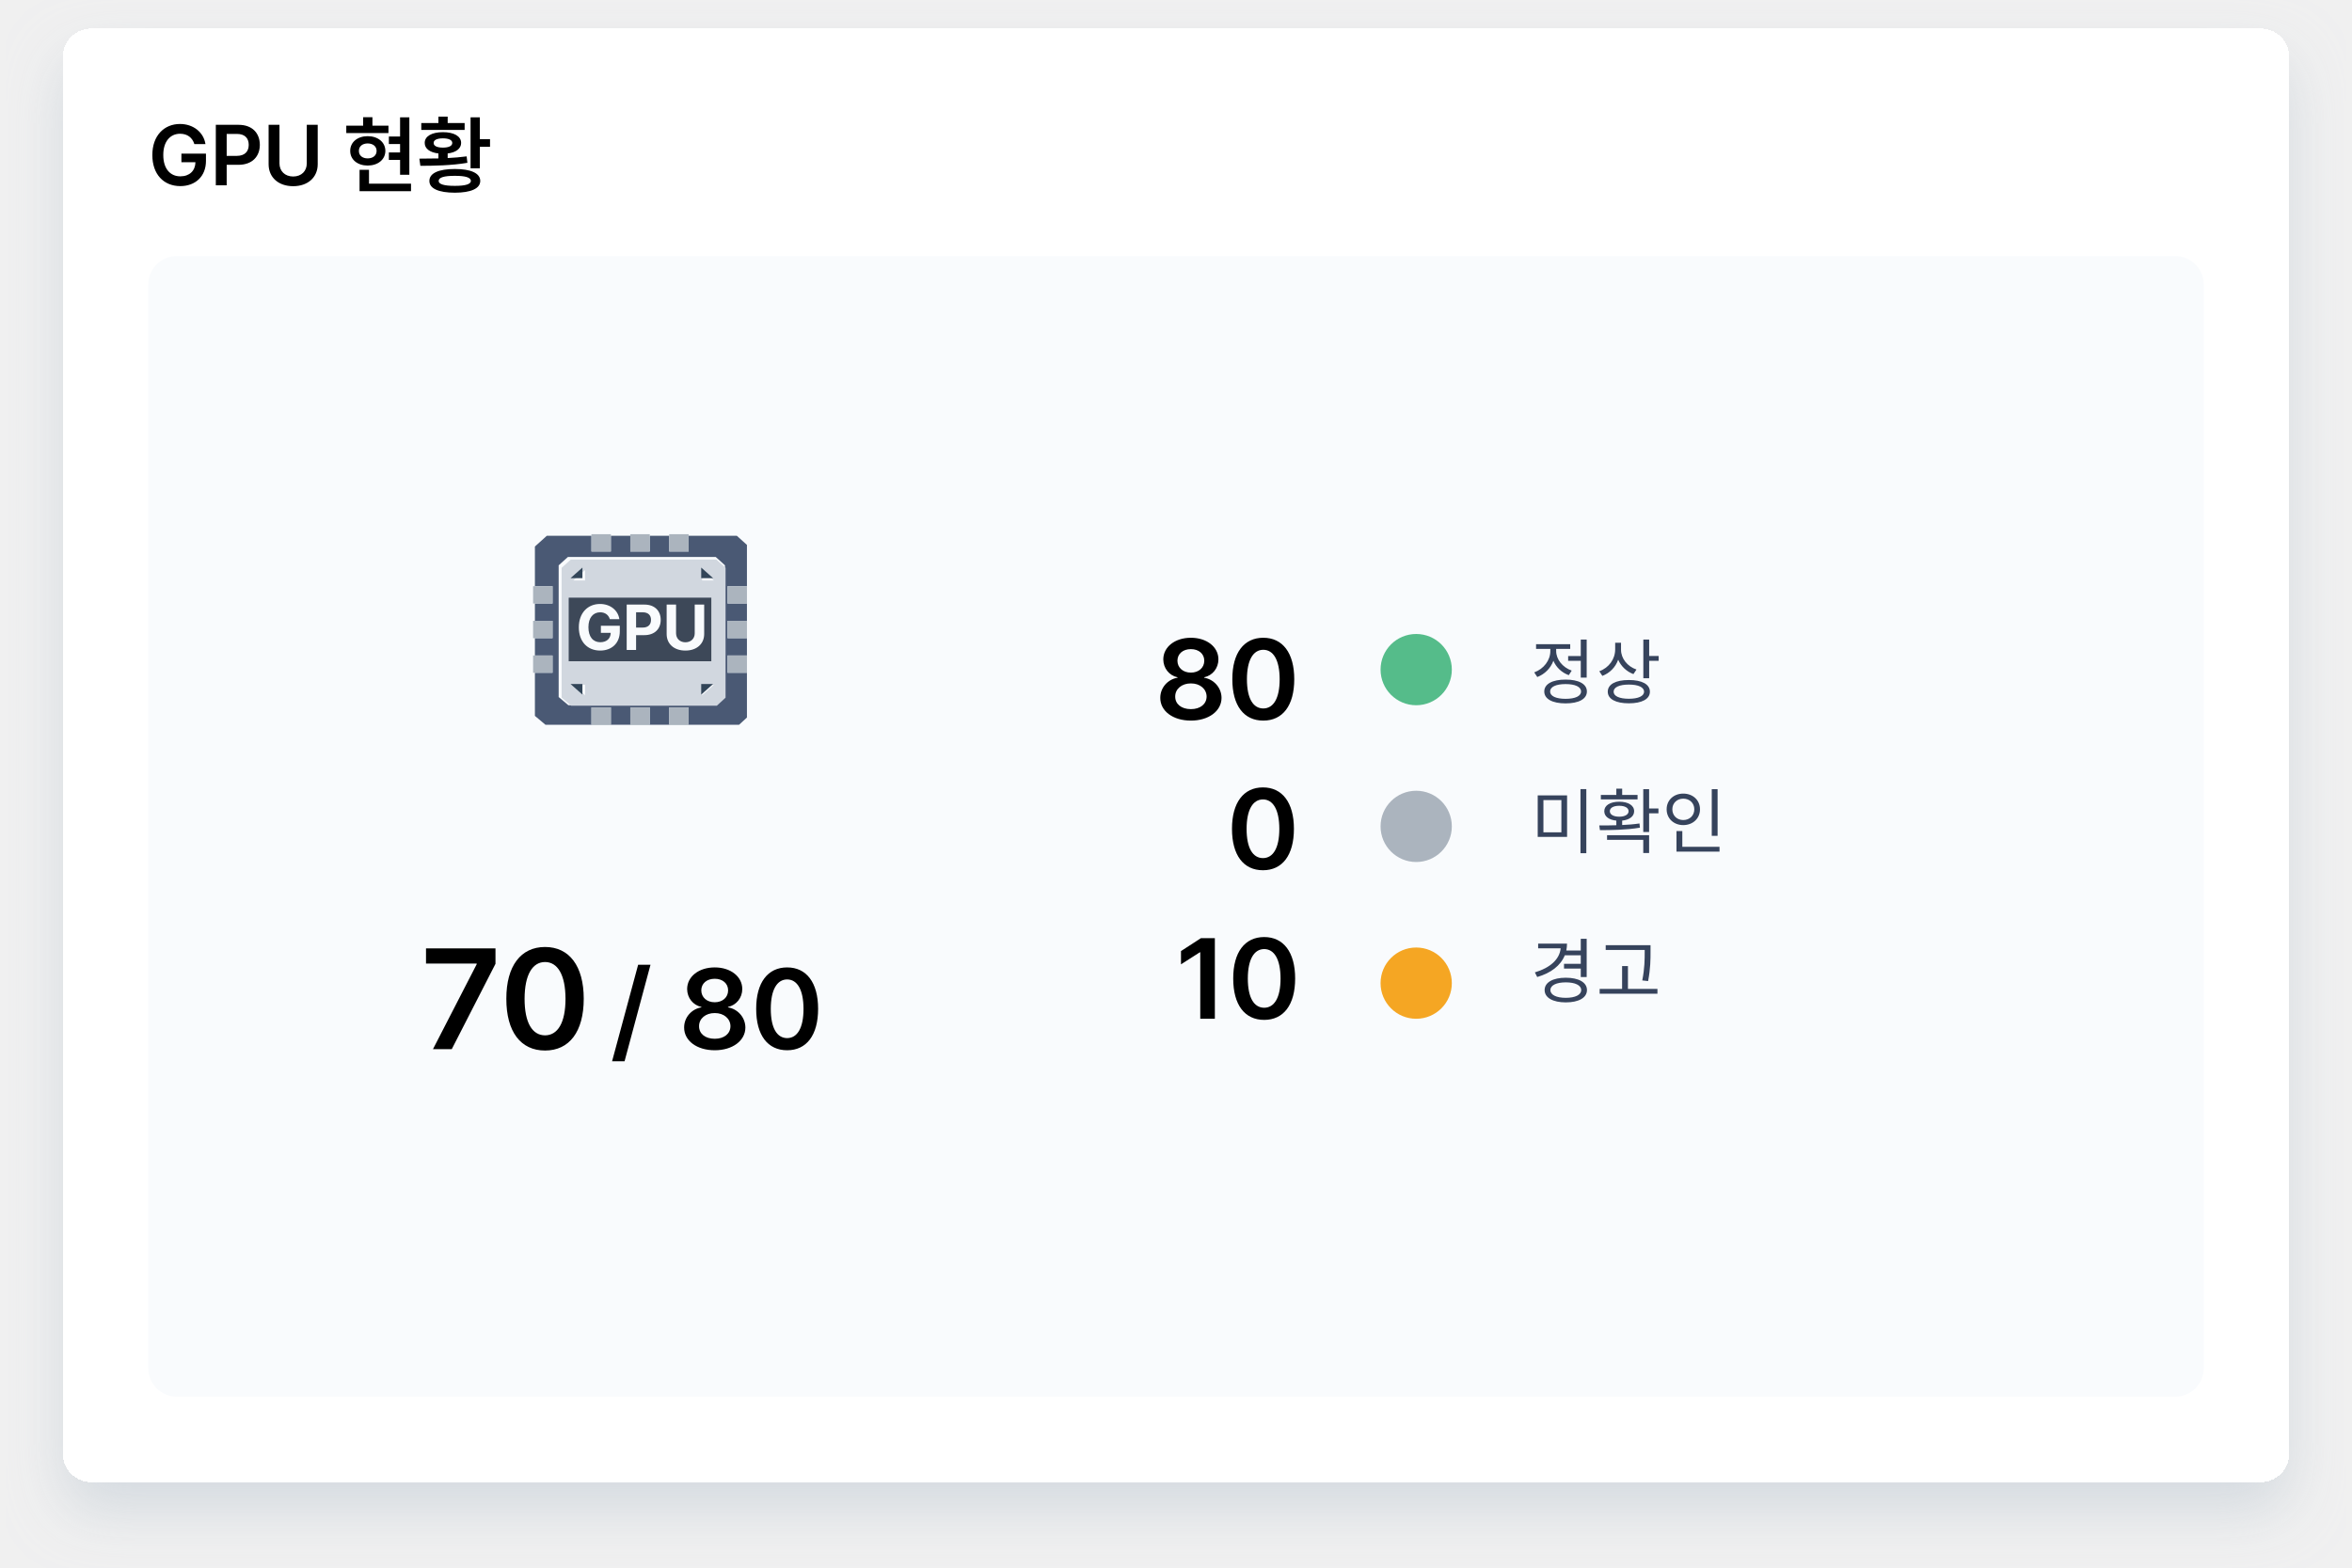
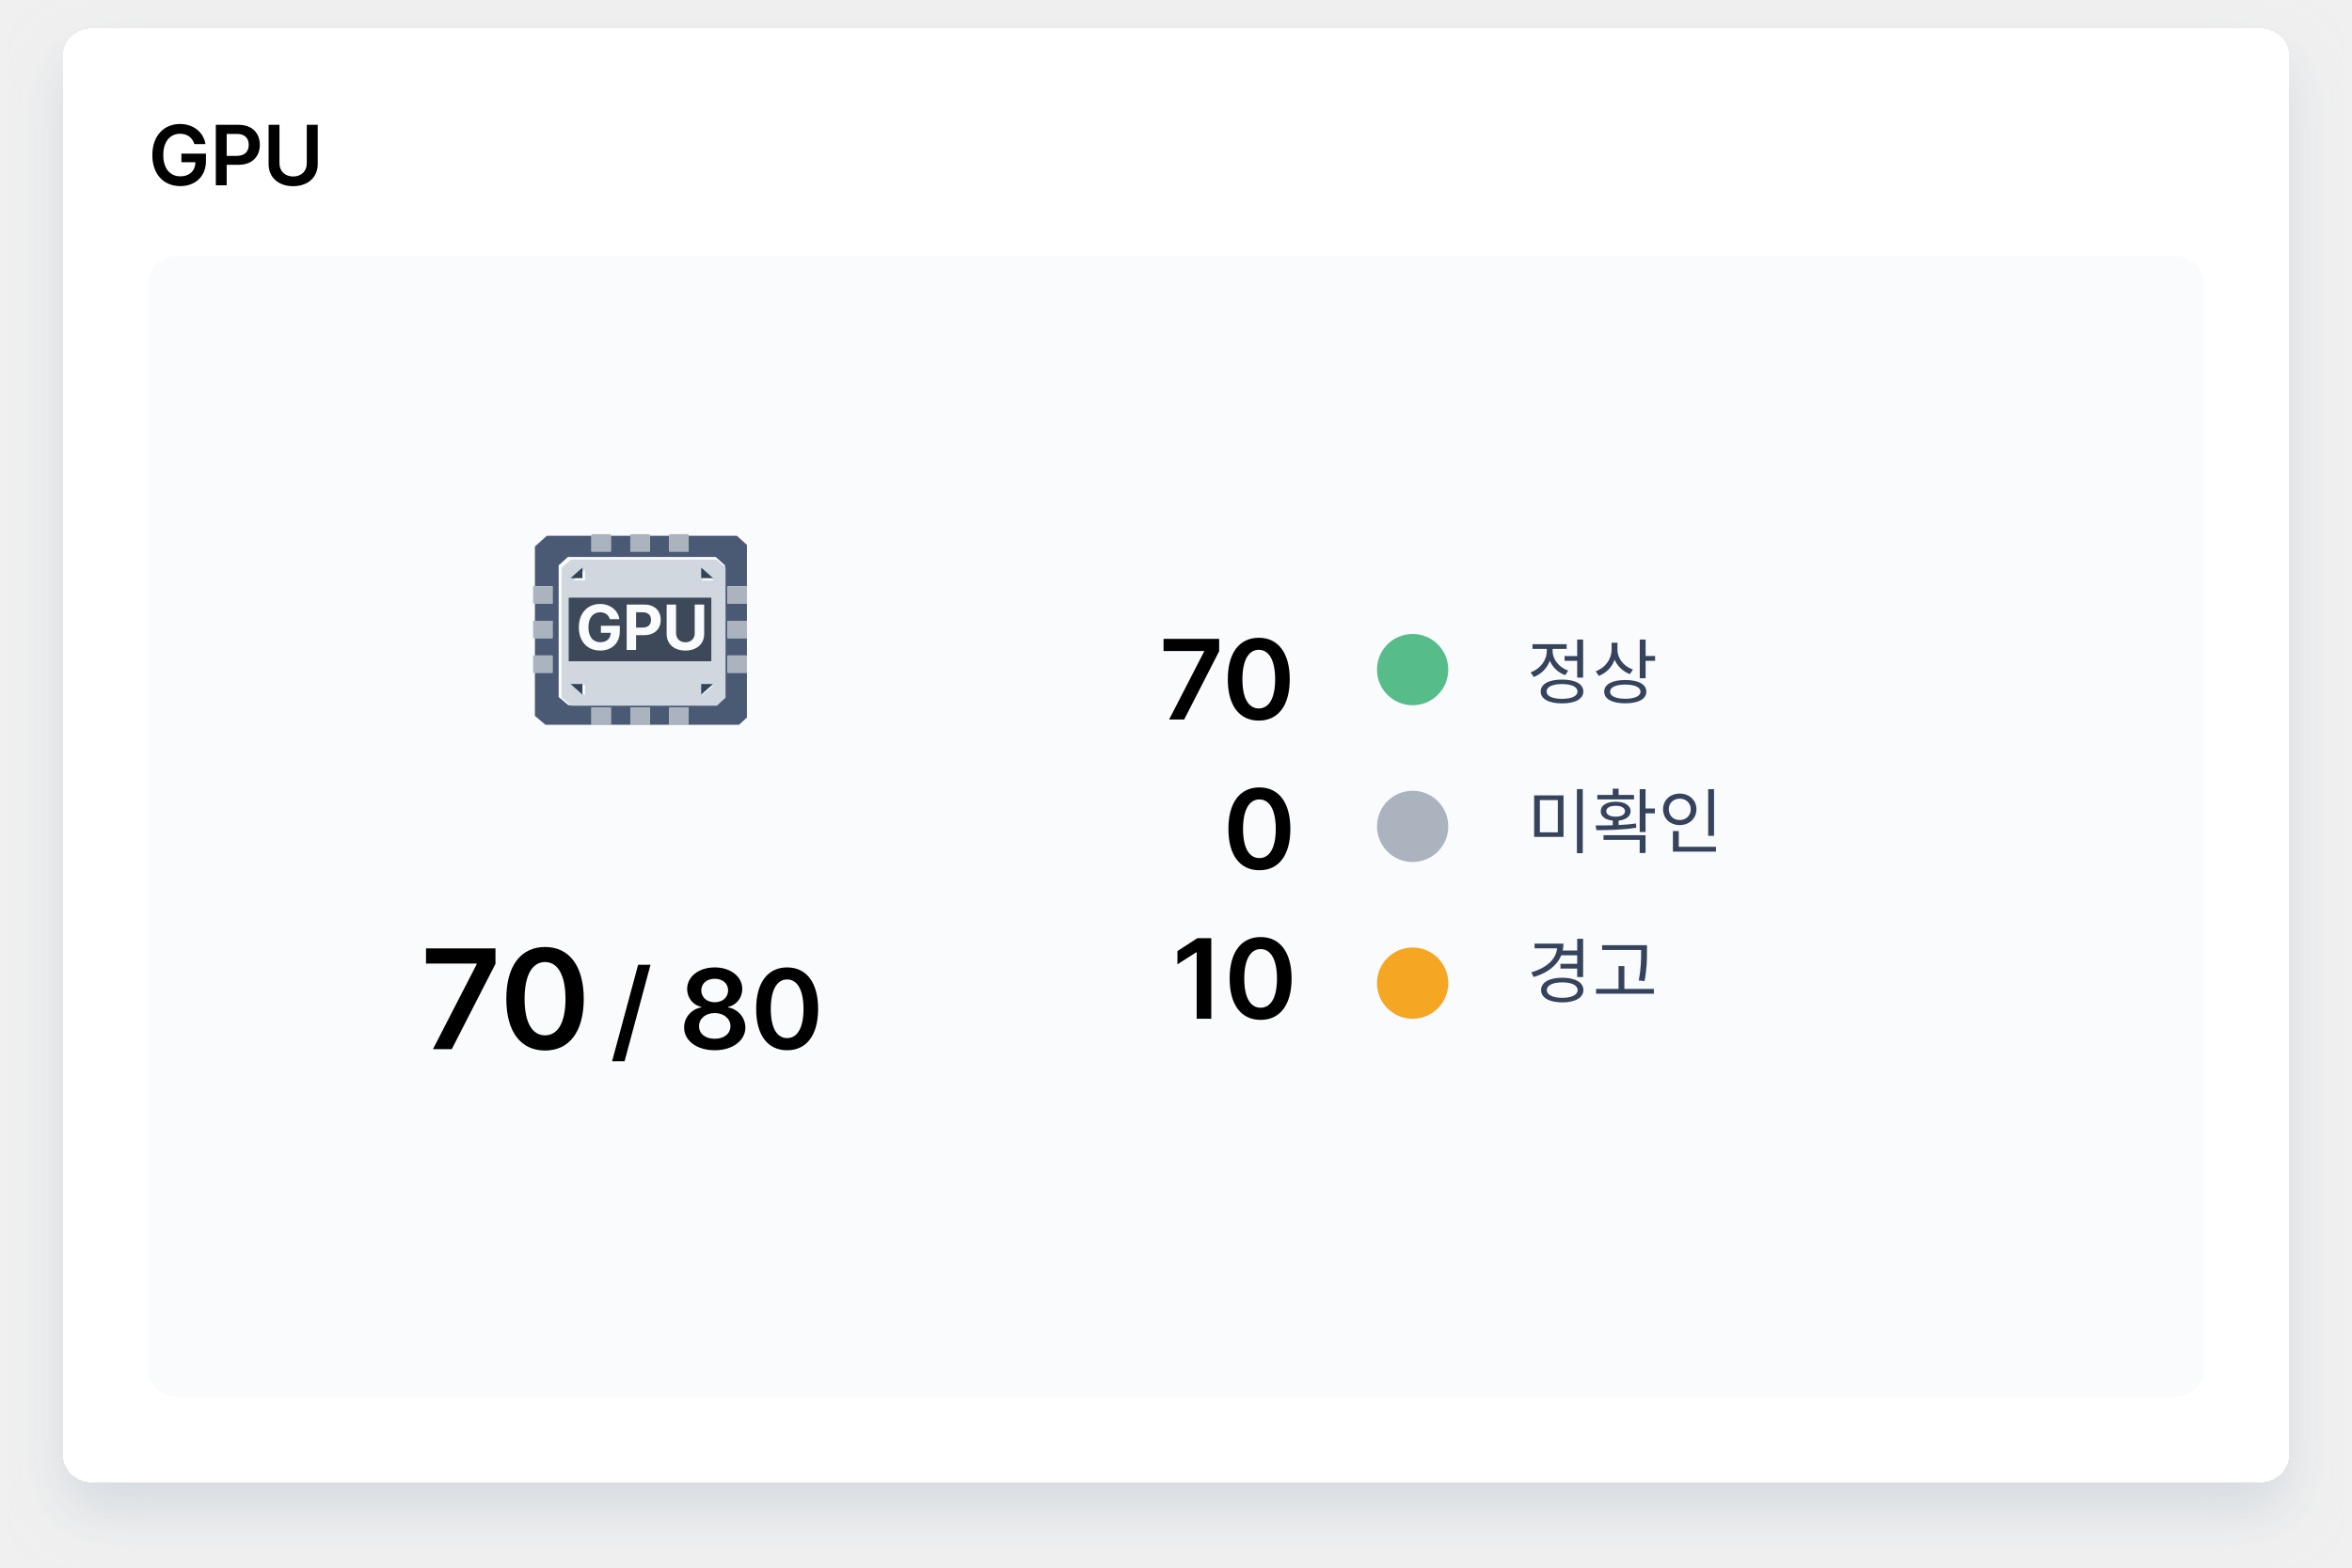
<svg xmlns="http://www.w3.org/2000/svg" width="330" height="220" viewBox="0 0 330 220" fill="none">
  <g filter="url(#filter0_d_2895_35121)">
    <path d="M8.801 8C8.801 5.791 10.592 4 12.801 4H317.201C319.41 4 321.201 5.791 321.201 8V204C321.201 206.209 319.41 208 317.201 208H12.801C10.592 208 8.801 206.209 8.801 204V8Z" fill="white" shape-rendering="crispEdges" />
-     <path d="M27.27 20.223C26.994 19.32 26.297 18.77 25.266 18.77C23.9 18.77 22.904 19.836 22.91 21.746C22.904 23.674 23.883 24.746 25.301 24.746C26.584 24.746 27.398 23.973 27.422 22.766H25.453V21.559H28.898V22.578C28.898 24.764 27.398 26.117 25.301 26.117C22.957 26.117 21.369 24.447 21.375 21.758C21.369 19.033 23.033 17.398 25.254 17.398C27.123 17.398 28.57 18.559 28.828 20.223H27.27ZM30.281 26V17.516H33.469C35.414 17.516 36.451 18.699 36.457 20.328C36.451 21.951 35.402 23.129 33.445 23.129H31.805V26H30.281ZM31.805 21.875H33.234C34.383 21.869 34.898 21.225 34.898 20.328C34.898 19.42 34.383 18.793 33.234 18.793H31.805V21.875ZM43.043 17.516H44.578V23.059C44.572 24.881 43.201 26.129 41.133 26.129C39.053 26.129 37.693 24.881 37.688 23.059V17.516H39.211V22.93C39.217 24.002 39.961 24.764 41.133 24.77C42.305 24.764 43.043 24.002 43.043 22.93V17.516ZM57.434 16.461V24.523H56.133V22.438H54.562V21.395H56.133V20.211H54.562V19.156H56.133V16.461H57.434ZM48.586 18.676V17.633H50.953V16.449H52.254V17.633H54.504V18.676H48.586ZM49.137 21.172C49.131 19.959 50.156 19.109 51.586 19.109C53.027 19.109 54.065 19.959 54.07 21.172C54.065 22.391 53.027 23.229 51.586 23.234C50.156 23.229 49.131 22.391 49.137 21.172ZM50.355 21.172C50.35 21.834 50.859 22.227 51.586 22.227C52.318 22.227 52.834 21.834 52.84 21.172C52.834 20.527 52.318 20.135 51.586 20.129C50.859 20.135 50.35 20.527 50.355 21.172ZM50.449 26.832V23.832H51.773V25.777H57.668V26.832H50.449ZM67.324 16.461V19.531H68.754V20.598H67.324V23.621H66.023V16.461H67.324ZM58.84 22.262C59.643 22.262 60.557 22.256 61.512 22.232V21.535C60.322 21.4 59.584 20.861 59.59 20.059C59.584 19.115 60.592 18.547 62.145 18.547C63.697 18.547 64.699 19.115 64.699 20.059C64.699 20.855 63.978 21.395 62.812 21.535V22.18C63.715 22.133 64.623 22.062 65.473 21.945L65.578 22.848C63.316 23.234 60.85 23.264 58.98 23.27L58.84 22.262ZM59.109 18.23V17.27H61.512V16.367H62.812V17.27H65.191V18.23H59.109ZM60.246 25.391C60.24 24.307 61.535 23.715 63.82 23.715C66.076 23.715 67.377 24.307 67.383 25.391C67.377 26.463 66.076 27.037 63.82 27.043C61.535 27.037 60.24 26.463 60.246 25.391ZM60.844 20.059C60.832 20.48 61.324 20.715 62.145 20.715C62.965 20.715 63.457 20.48 63.457 20.059C63.457 19.654 62.965 19.414 62.145 19.414C61.324 19.414 60.832 19.654 60.844 20.059ZM61.547 25.391C61.541 25.842 62.291 26.088 63.82 26.082C65.314 26.088 66.059 25.842 66.07 25.391C66.059 24.91 65.314 24.67 63.82 24.676C62.291 24.67 61.541 24.91 61.547 25.391Z" fill="black" />
+     <path d="M27.27 20.223C26.994 19.32 26.297 18.77 25.266 18.77C23.9 18.77 22.904 19.836 22.91 21.746C22.904 23.674 23.883 24.746 25.301 24.746C26.584 24.746 27.398 23.973 27.422 22.766H25.453V21.559H28.898V22.578C28.898 24.764 27.398 26.117 25.301 26.117C22.957 26.117 21.369 24.447 21.375 21.758C21.369 19.033 23.033 17.398 25.254 17.398C27.123 17.398 28.57 18.559 28.828 20.223H27.27ZM30.281 26V17.516H33.469C35.414 17.516 36.451 18.699 36.457 20.328C36.451 21.951 35.402 23.129 33.445 23.129H31.805V26H30.281ZM31.805 21.875H33.234C34.383 21.869 34.898 21.225 34.898 20.328C34.898 19.42 34.383 18.793 33.234 18.793H31.805V21.875ZM43.043 17.516H44.578V23.059C44.572 24.881 43.201 26.129 41.133 26.129C39.053 26.129 37.693 24.881 37.688 23.059V17.516H39.211V22.93C39.217 24.002 39.961 24.764 41.133 24.77C42.305 24.764 43.043 24.002 43.043 22.93V17.516Z" fill="black" />
    <rect x="20.801" y="35.937" width="288.4" height="160.063" rx="4" fill="#F9FBFD" />
    <g clip-path="url(#clip0_2895_35121)">
      <path fill-rule="evenodd" clip-rule="evenodd" d="M75.051 76.695L76.718 75.191H103.386L105.052 76.695V100.461L103.457 101.931H76.796L75.051 100.463V76.695ZM78.384 79.332V97.818L79.741 98.961H100.479L101.719 97.817V79.333L100.422 78.163H79.681L78.384 79.332Z" fill="#4A5974" />
      <path fill-rule="evenodd" clip-rule="evenodd" d="M78.801 79.686L80.079 78.534H100.523L101.801 79.686V97.908L100.578 99.034H80.138L78.801 97.906V79.686ZM99.337 80.73L98.515 79.998V81.462H100.158L99.337 80.73ZM81.265 80.73L80.444 81.462H82.087V79.998L81.265 80.73ZM81.265 96.837L82.087 97.57V96.105H80.444L81.265 96.837ZM99.337 96.837L100.158 96.105H98.515V97.57L99.337 96.837ZM85.996 85.984C85.247 85.984 84.676 86.201 84.281 86.646C83.933 87.032 83.762 87.542 83.762 88.163C83.762 88.796 83.927 89.299 84.262 89.674C84.643 90.108 85.228 90.33 86.01 90.33C86.516 90.33 86.949 90.201 87.311 89.944C87.699 89.668 87.942 89.287 88.047 88.796H87.298C87.206 89.112 87.048 89.352 86.825 89.51C86.585 89.66 86.296 89.737 86.003 89.727C85.49 89.727 85.109 89.58 84.866 89.299C84.643 89.036 84.531 88.655 84.531 88.163C84.531 87.683 84.643 87.308 84.873 87.038C85.123 86.734 85.49 86.587 85.983 86.587C86.312 86.587 86.581 86.646 86.792 86.775C87.008 86.904 87.153 87.103 87.232 87.378H87.981C87.928 86.984 87.707 86.623 87.363 86.371C87.008 86.113 86.549 85.984 85.996 85.984ZM88.77 86.066V90.248H89.538V88.643H90.702C91.845 88.643 92.417 88.21 92.417 87.349C92.417 86.494 91.845 86.066 90.715 86.066H88.77ZM89.538 86.652H90.656C90.991 86.652 91.24 86.704 91.398 86.816C91.556 86.921 91.641 87.097 91.641 87.349C91.641 87.601 91.562 87.782 91.405 87.894C91.247 87.999 90.997 88.058 90.656 88.058H89.538V86.652ZM93.074 86.066V88.661C93.074 89.206 93.245 89.621 93.593 89.914C93.922 90.189 94.401 90.33 95.026 90.33C95.643 90.33 96.123 90.189 96.465 89.908C96.806 89.621 96.977 89.206 96.977 88.661V86.066H96.209V88.672C96.209 89.036 96.11 89.299 95.926 89.475C95.735 89.645 95.433 89.733 95.026 89.733C94.612 89.733 94.309 89.645 94.125 89.475C93.935 89.299 93.843 89.036 93.843 88.672V86.066H93.074Z" fill="#D1D7DF" />
      <path fill-rule="evenodd" clip-rule="evenodd" d="M85.684 85.721C86.245 85.721 86.711 85.852 87.071 86.113C87.418 86.363 87.625 86.708 87.698 87.135H86.938C86.882 86.888 86.722 86.669 86.491 86.523C86.278 86.393 86.004 86.333 85.671 86.333C85.171 86.333 84.798 86.482 84.544 86.791C84.311 87.064 84.198 87.445 84.198 87.932C84.198 88.431 84.311 88.817 84.538 89.085C84.784 89.37 85.171 89.518 85.691 89.518C85.988 89.528 86.281 89.451 86.525 89.299C86.751 89.138 86.911 88.894 87.004 88.574H87.765C87.658 89.073 87.411 89.459 87.018 89.738C86.651 90 86.211 90.13 85.698 90.13C84.904 90.13 84.311 89.905 83.924 89.465C83.584 89.085 83.418 88.574 83.418 87.932C83.418 87.302 83.591 86.785 83.944 86.393C84.344 85.941 84.924 85.721 85.684 85.721ZM88.498 85.804H90.471C91.618 85.804 92.198 86.238 92.198 87.106C92.198 87.979 91.618 88.419 90.458 88.419H89.278V90.047H88.498V85.804ZM89.278 86.399V87.825H90.411C90.758 87.825 91.011 87.765 91.171 87.658C91.331 87.546 91.411 87.361 91.411 87.106C91.411 86.85 91.325 86.672 91.165 86.565C91.005 86.452 90.751 86.399 90.411 86.399H89.278ZM92.865 85.804H93.645V88.449C93.645 88.817 93.738 89.085 93.932 89.263C94.118 89.435 94.425 89.524 94.845 89.524C95.258 89.524 95.565 89.435 95.758 89.263C95.945 89.085 96.045 88.817 96.045 88.449V85.804H96.825V88.437C96.825 88.99 96.652 89.411 96.305 89.703C95.958 89.988 95.472 90.13 94.845 90.13C94.212 90.13 93.725 89.988 93.391 89.709C93.038 89.411 92.865 88.99 92.865 88.437V85.804ZM80.884 80.391L81.718 79.648V81.134H80.051L80.884 80.391ZM99.219 80.391L98.385 79.648V81.134H100.052L99.219 80.391ZM99.219 96.732L98.385 97.475V95.99H100.052L99.219 96.732ZM80.884 96.732L81.718 97.475V95.99H80.051L80.884 96.732Z" fill="#324558" />
      <rect x="80.801" y="84.773" width="18" height="8.022" fill="#B6C2CD" />
      <path d="M86.035 87.263C85.875 86.732 85.449 86.408 84.832 86.404C83.957 86.408 83.363 87.076 83.363 88.263C83.363 89.458 83.938 90.134 84.84 90.138C85.648 90.134 86.129 89.677 86.144 88.966H84.918V88.083H87.277V88.787C87.277 90.271 86.258 91.177 84.832 91.177C83.246 91.177 82.168 90.068 82.168 88.279C82.168 86.443 83.316 85.365 84.809 85.365C86.086 85.365 87.066 86.15 87.223 87.263H86.035ZM88.137 91.099V85.443H90.356C91.641 85.443 92.379 86.236 92.379 87.349C92.379 88.478 91.629 89.255 90.324 89.255H89.309V91.099H88.137ZM89.309 88.31H90.137C90.832 88.31 91.172 87.919 91.168 87.349C91.172 86.787 90.832 86.408 90.137 86.404H89.309V88.31ZM96.621 85.443H97.801V89.115C97.801 90.353 96.859 91.181 95.457 91.177C94.051 91.181 93.121 90.353 93.121 89.115V85.443H94.293V89.021C94.297 89.673 94.758 90.142 95.457 90.146C96.164 90.142 96.625 89.673 96.621 89.021V85.443Z" fill="#404E68" />
      <path fill-rule="evenodd" clip-rule="evenodd" d="M82.983 74.969V77.399H85.71V74.969H82.983ZM88.437 74.969V77.399H91.165V74.969H88.437ZM93.892 74.969V77.399H96.619V74.969H93.892ZM74.801 82.263V84.693H77.528V82.261L74.801 82.263ZM102.074 82.263V84.693H104.801V82.261L102.074 82.263ZM74.801 87.122V89.554H77.528V87.122H74.801ZM102.074 87.122V89.554H104.801V87.122H102.074ZM74.801 91.984V94.415H77.528V91.984H74.801ZM102.074 91.984V94.415H104.801V91.984H102.074ZM82.983 99.277V101.708H85.71V99.277H82.983ZM88.437 99.277V101.708H91.165V99.277H88.437ZM93.892 99.277V101.708H96.619V99.277H93.892Z" fill="#E8F0F6" />
      <path fill-rule="evenodd" clip-rule="evenodd" d="M82.983 74.969V77.399H85.71V74.969H82.983ZM88.437 74.969V77.399H91.165V74.969H88.437ZM93.892 74.969V77.399H96.619V74.969H93.892ZM74.801 82.261V84.692H77.528V82.261H74.801ZM102.074 82.261V84.692H104.801V82.261H102.074ZM74.801 87.122V89.554H77.528V87.122H74.801ZM102.074 87.122V89.554H104.801V87.122H102.074ZM74.801 91.984V94.415H77.528V91.984H74.801ZM102.074 91.984V94.415H104.801V91.984H102.074ZM82.983 99.277V101.708H85.71V99.277H82.983ZM88.437 99.277V101.708H91.165V99.277H88.437ZM93.892 99.277V101.708H96.619V99.277H93.892Z" fill="#ABB4BE" />
      <path d="M79.801 83.882H99.801V92.795H79.801V83.882Z" fill="#5F708A" />
      <path d="M79.801 83.882H99.801V92.795H79.801V83.882Z" fill="black" fill-opacity="0.2" />
      <path d="M79.801 83.882H99.801V92.795H79.801V83.882Z" fill="black" fill-opacity="0.2" />
      <path d="M85.564 86.892C85.384 86.295 84.905 85.93 84.211 85.925C83.227 85.93 82.559 86.681 82.559 88.017C82.559 89.362 83.205 90.122 84.22 90.127C85.129 90.122 85.67 89.608 85.688 88.808H84.308V87.815H86.962V88.606C86.962 90.276 85.815 91.296 84.211 91.296C82.427 91.296 81.214 90.048 81.214 88.035C81.214 85.969 82.506 84.757 84.185 84.757C85.622 84.757 86.725 85.64 86.9 86.892H85.564ZM87.929 91.208V84.844H90.425C91.871 84.844 92.701 85.737 92.701 86.989C92.701 88.259 91.857 89.133 90.39 89.133H89.247V91.208H87.929ZM89.247 88.07H90.179C90.961 88.07 91.343 87.631 91.339 86.989C91.343 86.356 90.961 85.93 90.179 85.925H89.247V88.07ZM97.474 84.844H98.801V88.975C98.801 90.368 97.742 91.3 96.164 91.296C94.582 91.3 93.536 90.368 93.536 88.975V84.844H94.855V88.87C94.859 89.604 95.377 90.131 96.164 90.135C96.96 90.131 97.478 89.604 97.474 88.87V84.844Z" fill="#F9FBFD" />
    </g>
    <path d="M60.75 147.229L66.883 135.315V135.218H59.773V133.089H69.519V135.257L63.387 147.229H60.75ZM76.473 147.425C73.064 147.425 71.033 144.788 71.043 140.159C71.033 135.55 73.084 132.894 76.473 132.894C79.861 132.894 81.902 135.55 81.902 140.159C81.902 144.798 79.871 147.425 76.473 147.425ZM73.602 140.159C73.602 143.558 74.695 145.286 76.473 145.296C78.24 145.286 79.344 143.558 79.344 140.159C79.334 136.79 78.24 135.013 76.473 135.003C74.705 135.013 73.611 136.79 73.602 140.159ZM91.269 135.386L87.629 148.933H85.879L89.535 135.386H91.269ZM100.285 147.386C97.762 147.386 95.981 146.042 95.988 144.198C95.981 142.761 97.051 141.589 98.41 141.37V141.308C97.223 141.058 96.418 140.026 96.41 138.792C96.418 137.042 98.051 135.761 100.285 135.761C102.504 135.761 104.145 137.042 104.145 138.792C104.145 140.034 103.316 141.058 102.145 141.308V141.37C103.496 141.589 104.574 142.761 104.582 144.198C104.574 146.042 102.785 147.386 100.285 147.386ZM98.082 144.011C98.074 145.058 98.941 145.776 100.285 145.776C101.613 145.776 102.48 145.058 102.488 144.011C102.48 142.948 101.559 142.159 100.285 142.167C99.012 142.159 98.074 142.94 98.082 144.011ZM98.394 138.979C98.402 139.972 99.184 140.651 100.285 140.651C101.371 140.651 102.16 139.972 102.16 138.979C102.16 138.019 101.395 137.354 100.285 137.354C99.152 137.354 98.402 138.019 98.394 138.979ZM110.441 147.386C107.715 147.386 106.09 145.276 106.098 141.573C106.09 137.886 107.73 135.761 110.441 135.761C113.152 135.761 114.785 137.886 114.785 141.573C114.785 145.284 113.16 147.386 110.441 147.386ZM108.145 141.573C108.145 144.292 109.02 145.675 110.441 145.683C111.855 145.675 112.738 144.292 112.738 141.573C112.73 138.878 111.855 137.456 110.441 137.448C109.027 137.456 108.152 138.878 108.145 141.573Z" fill="black" />
-     <path d="M167.092 101.125C164.568 101.125 162.787 99.781 162.795 97.937C162.787 96.5 163.857 95.328 165.217 95.109V95.047C164.029 94.797 163.225 93.766 163.217 92.531C163.225 90.781 164.857 89.5 167.092 89.5C169.311 89.5 170.951 90.781 170.951 92.531C170.951 93.773 170.123 94.797 168.951 95.047V95.109C170.303 95.328 171.381 96.5 171.389 97.937C171.381 99.781 169.592 101.125 167.092 101.125ZM164.889 97.75C164.881 98.797 165.748 99.516 167.092 99.516C168.42 99.516 169.287 98.797 169.295 97.75C169.287 96.687 168.365 95.898 167.092 95.906C165.818 95.898 164.881 96.68 164.889 97.75ZM165.201 92.719C165.209 93.711 165.99 94.391 167.092 94.391C168.178 94.391 168.967 93.711 168.967 92.719C168.967 91.758 168.201 91.094 167.092 91.094C165.959 91.094 165.209 91.758 165.201 92.719ZM177.248 101.125C174.521 101.125 172.896 99.016 172.904 95.312C172.896 91.625 174.537 89.5 177.248 89.5C179.959 89.5 181.592 91.625 181.592 95.312C181.592 99.023 179.967 101.125 177.248 101.125ZM174.951 95.312C174.951 98.031 175.826 99.414 177.248 99.422C178.662 99.414 179.545 98.031 179.545 95.312C179.537 92.617 178.662 91.195 177.248 91.187C175.834 91.195 174.959 92.617 174.951 95.312Z" fill="black" />
-     <path d="M177.201 122.125C174.475 122.125 172.85 120.015 172.857 116.312C172.85 112.625 174.49 110.5 177.201 110.5C179.912 110.5 181.545 112.625 181.545 116.312C181.545 120.023 179.92 122.125 177.201 122.125ZM174.904 116.312C174.904 119.031 175.779 120.414 177.201 120.422C178.615 120.414 179.498 119.031 179.498 116.312C179.49 113.617 178.615 112.195 177.201 112.187C175.787 112.195 174.912 113.617 174.904 116.312Z" fill="black" />
-     <path d="M170.451 131.656V142.969H168.404V133.64H168.342L165.701 135.328V133.469L168.498 131.656H170.451ZM177.373 143.125C174.646 143.125 173.021 141.015 173.029 137.312C173.021 133.625 174.662 131.5 177.373 131.5C180.084 131.5 181.717 133.625 181.717 137.312C181.717 141.023 180.092 143.125 177.373 143.125ZM175.076 137.312C175.076 140.031 175.951 141.414 177.373 141.422C178.787 141.414 179.67 140.031 179.67 137.312C179.662 134.617 178.787 133.195 177.373 133.187C175.959 133.195 175.084 134.617 175.076 137.312Z" fill="black" />
-     <circle cx="198.701" cy="93.969" r="5" fill="#55BC8A" />
-     <circle cx="198.701" cy="115.969" r="5" fill="#ABB4BE" />
-     <circle cx="198.701" cy="137.969" r="5" fill="#F5A623" />
-     <path d="M220.021 92.069H221.791V89.749H222.621V95.089H221.791V92.739H220.021V92.069ZM220.521 94.109L220.111 94.749C219.111 94.389 218.341 93.649 217.951 92.729C217.571 93.769 216.741 94.609 215.691 95.009L215.261 94.359C216.601 93.869 217.521 92.659 217.521 91.369V91.059H215.521V90.399H220.311V91.059H218.341V91.369C218.341 92.519 219.221 93.649 220.521 94.109ZM219.661 98.069C221.011 98.069 221.831 97.689 221.831 97.039C221.831 96.389 221.011 95.999 219.661 95.999C218.311 95.999 217.491 96.389 217.491 97.039C217.491 97.689 218.311 98.069 219.661 98.069ZM219.661 95.369C221.501 95.369 222.651 95.979 222.651 97.039C222.651 98.099 221.501 98.709 219.661 98.709C217.821 98.709 216.671 98.099 216.671 97.039C216.671 95.979 217.821 95.369 219.661 95.369ZM229.61 93.959L229.18 94.599C228.21 94.239 227.44 93.499 227.04 92.579C226.67 93.629 225.87 94.449 224.82 94.849L224.39 94.199C225.75 93.709 226.62 92.489 226.62 91.119V90.199H227.44V91.189C227.44 92.399 228.32 93.519 229.61 93.959ZM228.54 98.059C229.86 98.059 230.67 97.689 230.67 97.069C230.67 96.439 229.86 96.069 228.54 96.069C227.21 96.069 226.4 96.439 226.4 97.069C226.4 97.689 227.21 98.059 228.54 98.059ZM228.54 95.429C230.36 95.429 231.49 96.019 231.49 97.069C231.49 98.109 230.36 98.699 228.54 98.699C226.71 98.699 225.58 98.109 225.58 97.069C225.58 96.019 226.71 95.429 228.54 95.429ZM231.39 92.059H232.72V92.739H231.39V95.179H230.57V89.749H231.39V92.059Z" fill="#36435C" />
-     <path d="M215.751 111.619H219.871V117.449H215.751V111.619ZM219.071 112.279H216.551V116.799H219.071V112.279ZM221.751 110.739H222.571V119.729H221.751V110.739ZM229.76 111.559V112.179H224.61V111.559H226.78V110.679H227.6V111.559H229.76ZM225.87 113.839C225.87 114.309 226.38 114.609 227.19 114.609C227.98 114.609 228.5 114.309 228.5 113.839C228.5 113.369 227.98 113.079 227.19 113.079C226.38 113.079 225.87 113.369 225.87 113.839ZM230.03 115.559L230.09 116.149C228.17 116.479 226.05 116.489 224.48 116.499L224.39 115.839C225.1 115.839 225.92 115.839 226.78 115.809V115.159C225.74 115.059 225.09 114.579 225.09 113.839C225.09 113.019 225.92 112.509 227.19 112.509C228.44 112.509 229.28 113.019 229.28 113.839C229.28 114.569 228.63 115.049 227.6 115.159V115.779C228.42 115.739 229.25 115.679 230.03 115.559ZM225.48 117.859V117.209H231.38V119.709H230.56V117.859H225.48ZM232.69 113.459V114.139H231.38V116.759H230.56V110.749H231.38V113.459H232.69ZM240.99 110.749V117.299H240.17V110.749H240.99ZM234.64 113.569C234.64 114.459 235.3 115.079 236.17 115.079C237.06 115.079 237.72 114.459 237.72 113.569C237.72 112.699 237.06 112.079 236.17 112.079C235.3 112.079 234.64 112.699 234.64 113.569ZM238.52 113.569C238.52 114.869 237.51 115.789 236.17 115.789C234.84 115.789 233.84 114.869 233.84 113.569C233.84 112.279 234.84 111.369 236.17 111.369C237.51 111.369 238.52 112.279 238.52 113.569ZM236.04 118.839H241.26V119.509H235.22V116.629H236.04V118.839Z" fill="#36435C" />
-     <path d="M221.791 134.059H219.551C218.971 135.499 217.611 136.549 215.681 137.109L215.351 136.459C217.491 135.819 218.821 134.629 218.971 133.079H215.811V132.419H219.861C219.861 132.749 219.821 133.079 219.761 133.389H221.791V131.749H222.621V137.109H221.791V135.929H219.441V135.259H221.791V134.059ZM219.691 140.029C221.011 140.029 221.851 139.619 221.851 138.939C221.851 138.269 221.011 137.859 219.691 137.859C218.371 137.859 217.531 138.269 217.531 138.939C217.531 139.619 218.371 140.029 219.691 140.029ZM219.691 137.209C221.501 137.209 222.661 137.859 222.661 138.939C222.661 140.019 221.501 140.669 219.691 140.669C217.881 140.669 216.721 140.019 216.721 138.939C216.721 137.859 217.881 137.209 219.691 137.209ZM230.76 133.529V133.309H225.29V132.639H231.58V133.529C231.58 134.639 231.58 135.869 231.24 137.679L230.42 137.589C230.76 135.869 230.76 134.609 230.76 133.529ZM228.41 138.779H232.55V139.449H224.44V138.779H227.59V135.569H228.41V138.779Z" fill="#36435C" />
+     <path d="M164.037 100.969L168.943 91.437V91.359H163.256V89.656H171.053V91.391L166.146 100.969H164.037ZM176.615 101.125C173.889 101.125 172.264 99.016 172.271 95.312C172.264 91.625 173.904 89.5 176.615 89.5C179.326 89.5 180.959 91.625 180.959 95.312C180.959 99.023 179.334 101.125 176.615 101.125ZM174.318 95.312C174.318 98.031 175.193 99.414 176.615 99.422C178.029 99.414 178.912 98.031 178.912 95.312C178.904 92.617 178.029 91.195 176.615 91.187C175.201 91.195 174.326 92.617 174.318 95.312Z" fill="black" />
+     <path d="M176.701 122.125C173.975 122.125 172.35 120.015 172.357 116.312C172.35 112.625 173.99 110.5 176.701 110.5C179.412 110.5 181.045 112.625 181.045 116.312C181.045 120.023 179.42 122.125 176.701 122.125ZM174.404 116.312C174.404 119.031 175.279 120.414 176.701 120.422C178.115 120.414 178.998 119.031 178.998 116.312C178.99 113.617 178.115 112.195 176.701 112.187C175.287 112.195 174.412 113.617 174.404 116.312Z" fill="black" />
+     <path d="M169.951 131.656V142.969H167.904V133.64H167.842L165.201 135.328V133.469L167.998 131.656H169.951ZM176.873 143.125C174.146 143.125 172.521 141.015 172.529 137.312C172.521 133.625 174.162 131.5 176.873 131.5C179.584 131.5 181.217 133.625 181.217 137.312C181.217 141.023 179.592 143.125 176.873 143.125ZM174.576 137.312C174.576 140.031 175.451 141.414 176.873 141.422C178.287 141.414 179.17 140.031 179.17 137.312C179.162 134.617 178.287 133.195 176.873 133.187C175.459 133.195 174.584 134.617 174.576 137.312Z" fill="black" />
+     <circle cx="198.201" cy="93.969" r="5" fill="#55BC8A" />
+     <circle cx="198.201" cy="115.969" r="5" fill="#ABB4BE" />
+     <circle cx="198.201" cy="137.969" r="5" fill="#F5A623" />
+     <path d="M219.521 92.069H221.291V89.749H222.121V95.089H221.291V92.739H219.521V92.069ZM220.021 94.109L219.611 94.749C218.611 94.389 217.841 93.649 217.451 92.729C217.071 93.769 216.241 94.609 215.191 95.009L214.761 94.359C216.101 93.869 217.021 92.659 217.021 91.369V91.059H215.021V90.399H219.811V91.059H217.841V91.369C217.841 92.519 218.721 93.649 220.021 94.109ZM219.161 98.069C220.511 98.069 221.331 97.689 221.331 97.039C221.331 96.389 220.511 95.999 219.161 95.999C217.811 95.999 216.991 96.389 216.991 97.039C216.991 97.689 217.811 98.069 219.161 98.069ZM219.161 95.369C221.001 95.369 222.151 95.979 222.151 97.039C222.151 98.099 221.001 98.709 219.161 98.709C217.321 98.709 216.171 98.099 216.171 97.039C216.171 95.979 217.321 95.369 219.161 95.369ZM229.11 93.959L228.68 94.599C227.71 94.239 226.94 93.499 226.54 92.579C226.17 93.629 225.37 94.449 224.32 94.849L223.89 94.199C225.25 93.709 226.12 92.489 226.12 91.119V90.199H226.94V91.189C226.94 92.399 227.82 93.519 229.11 93.959ZM228.04 98.059C229.36 98.059 230.17 97.689 230.17 97.069C230.17 96.439 229.36 96.069 228.04 96.069C226.71 96.069 225.9 96.439 225.9 97.069C225.9 97.689 226.71 98.059 228.04 98.059ZM228.04 95.429C229.86 95.429 230.99 96.019 230.99 97.069C230.99 98.109 229.86 98.699 228.04 98.699C226.21 98.699 225.08 98.109 225.08 97.069C225.08 96.019 226.21 95.429 228.04 95.429ZM230.89 92.059H232.22V92.739H230.89V95.179H230.07V89.749H230.89V92.059Z" fill="#36435C" />
+     <path d="M215.251 111.619H219.371V117.449H215.251V111.619ZM218.571 112.279H216.051V116.799H218.571V112.279ZM221.251 110.739H222.071V119.729H221.251V110.739ZM229.26 111.559V112.179H224.11V111.559H226.28V110.679H227.1V111.559H229.26ZM225.37 113.839C225.37 114.309 225.88 114.609 226.69 114.609C227.48 114.609 228 114.309 228 113.839C228 113.369 227.48 113.079 226.69 113.079C225.88 113.079 225.37 113.369 225.37 113.839ZM229.53 115.559L229.59 116.149C227.67 116.479 225.55 116.489 223.98 116.499L223.89 115.839C224.6 115.839 225.42 115.839 226.28 115.809V115.159C225.24 115.059 224.59 114.579 224.59 113.839C224.59 113.019 225.42 112.509 226.69 112.509C227.94 112.509 228.78 113.019 228.78 113.839C228.78 114.569 228.13 115.049 227.1 115.159V115.779C227.92 115.739 228.75 115.679 229.53 115.559ZM224.98 117.859V117.209H230.88V119.709H230.06V117.859H224.98ZM232.19 113.459V114.139H230.88V116.759H230.06V110.749H230.88V113.459H232.19ZM240.49 110.749V117.299H239.67V110.749H240.49ZM234.14 113.569C234.14 114.459 234.8 115.079 235.67 115.079C236.56 115.079 237.22 114.459 237.22 113.569C237.22 112.699 236.56 112.079 235.67 112.079C234.8 112.079 234.14 112.699 234.14 113.569ZM238.02 113.569C238.02 114.869 237.01 115.789 235.67 115.789C234.34 115.789 233.34 114.869 233.34 113.569C233.34 112.279 234.34 111.369 235.67 111.369C237.01 111.369 238.02 112.279 238.02 113.569ZM235.54 118.839H240.76V119.509H234.72V116.629H235.54V118.839Z" fill="#36435C" />
+     <path d="M221.291 134.059H219.051C218.471 135.499 217.111 136.549 215.181 137.109L214.851 136.459C216.991 135.819 218.321 134.629 218.471 133.079H215.311V132.419H219.361C219.361 132.749 219.321 133.079 219.261 133.389H221.291V131.749H222.121V137.109H221.291V135.929H218.941V135.259H221.291V134.059ZM219.191 140.029C220.511 140.029 221.351 139.619 221.351 138.939C221.351 138.269 220.511 137.859 219.191 137.859C217.871 137.859 217.031 138.269 217.031 138.939C217.031 139.619 217.871 140.029 219.191 140.029ZM219.191 137.209C221.001 137.209 222.161 137.859 222.161 138.939C222.161 140.019 221.001 140.669 219.191 140.669C217.381 140.669 216.221 140.019 216.221 138.939C216.221 137.859 217.381 137.209 219.191 137.209ZM230.26 133.529V133.309H224.79V132.639H231.08V133.529C231.08 134.639 231.08 135.869 230.74 137.679L229.92 137.589C230.26 135.869 230.26 134.609 230.26 133.529ZM227.91 138.779H232.05V139.449H223.94V138.779H227.09V135.569H227.91V138.779Z" fill="#36435C" />
  </g>
  <defs>
    <filter id="filter0_d_2895_35121" x="0.801" y="0" width="328.4" height="220" filterUnits="userSpaceOnUse" color-interpolation-filters="sRGB">
      <feFlood flood-opacity="0" result="BackgroundImageFix" />
      <feColorMatrix in="SourceAlpha" type="matrix" values="0 0 0 0 0 0 0 0 0 0 0 0 0 0 0 0 0 0 127 0" result="hardAlpha" />
      <feOffset dy="4" />
      <feGaussianBlur stdDeviation="4" />
      <feComposite in2="hardAlpha" operator="out" />
      <feColorMatrix type="matrix" values="0 0 0 0 0.764 0 0 0 0 0.801 0 0 0 0 0.838 0 0 0 0.6 0" />
      <feBlend mode="normal" in2="BackgroundImageFix" result="effect1_dropShadow_2895_35121" />
      <feBlend mode="normal" in="SourceGraphic" in2="effect1_dropShadow_2895_35121" result="shape" />
    </filter>
    <clipPath id="clip0_2895_35121">
      <rect width="30" height="26.739" fill="white" transform="translate(74.8008 74.9686)" />
    </clipPath>
  </defs>
</svg>
